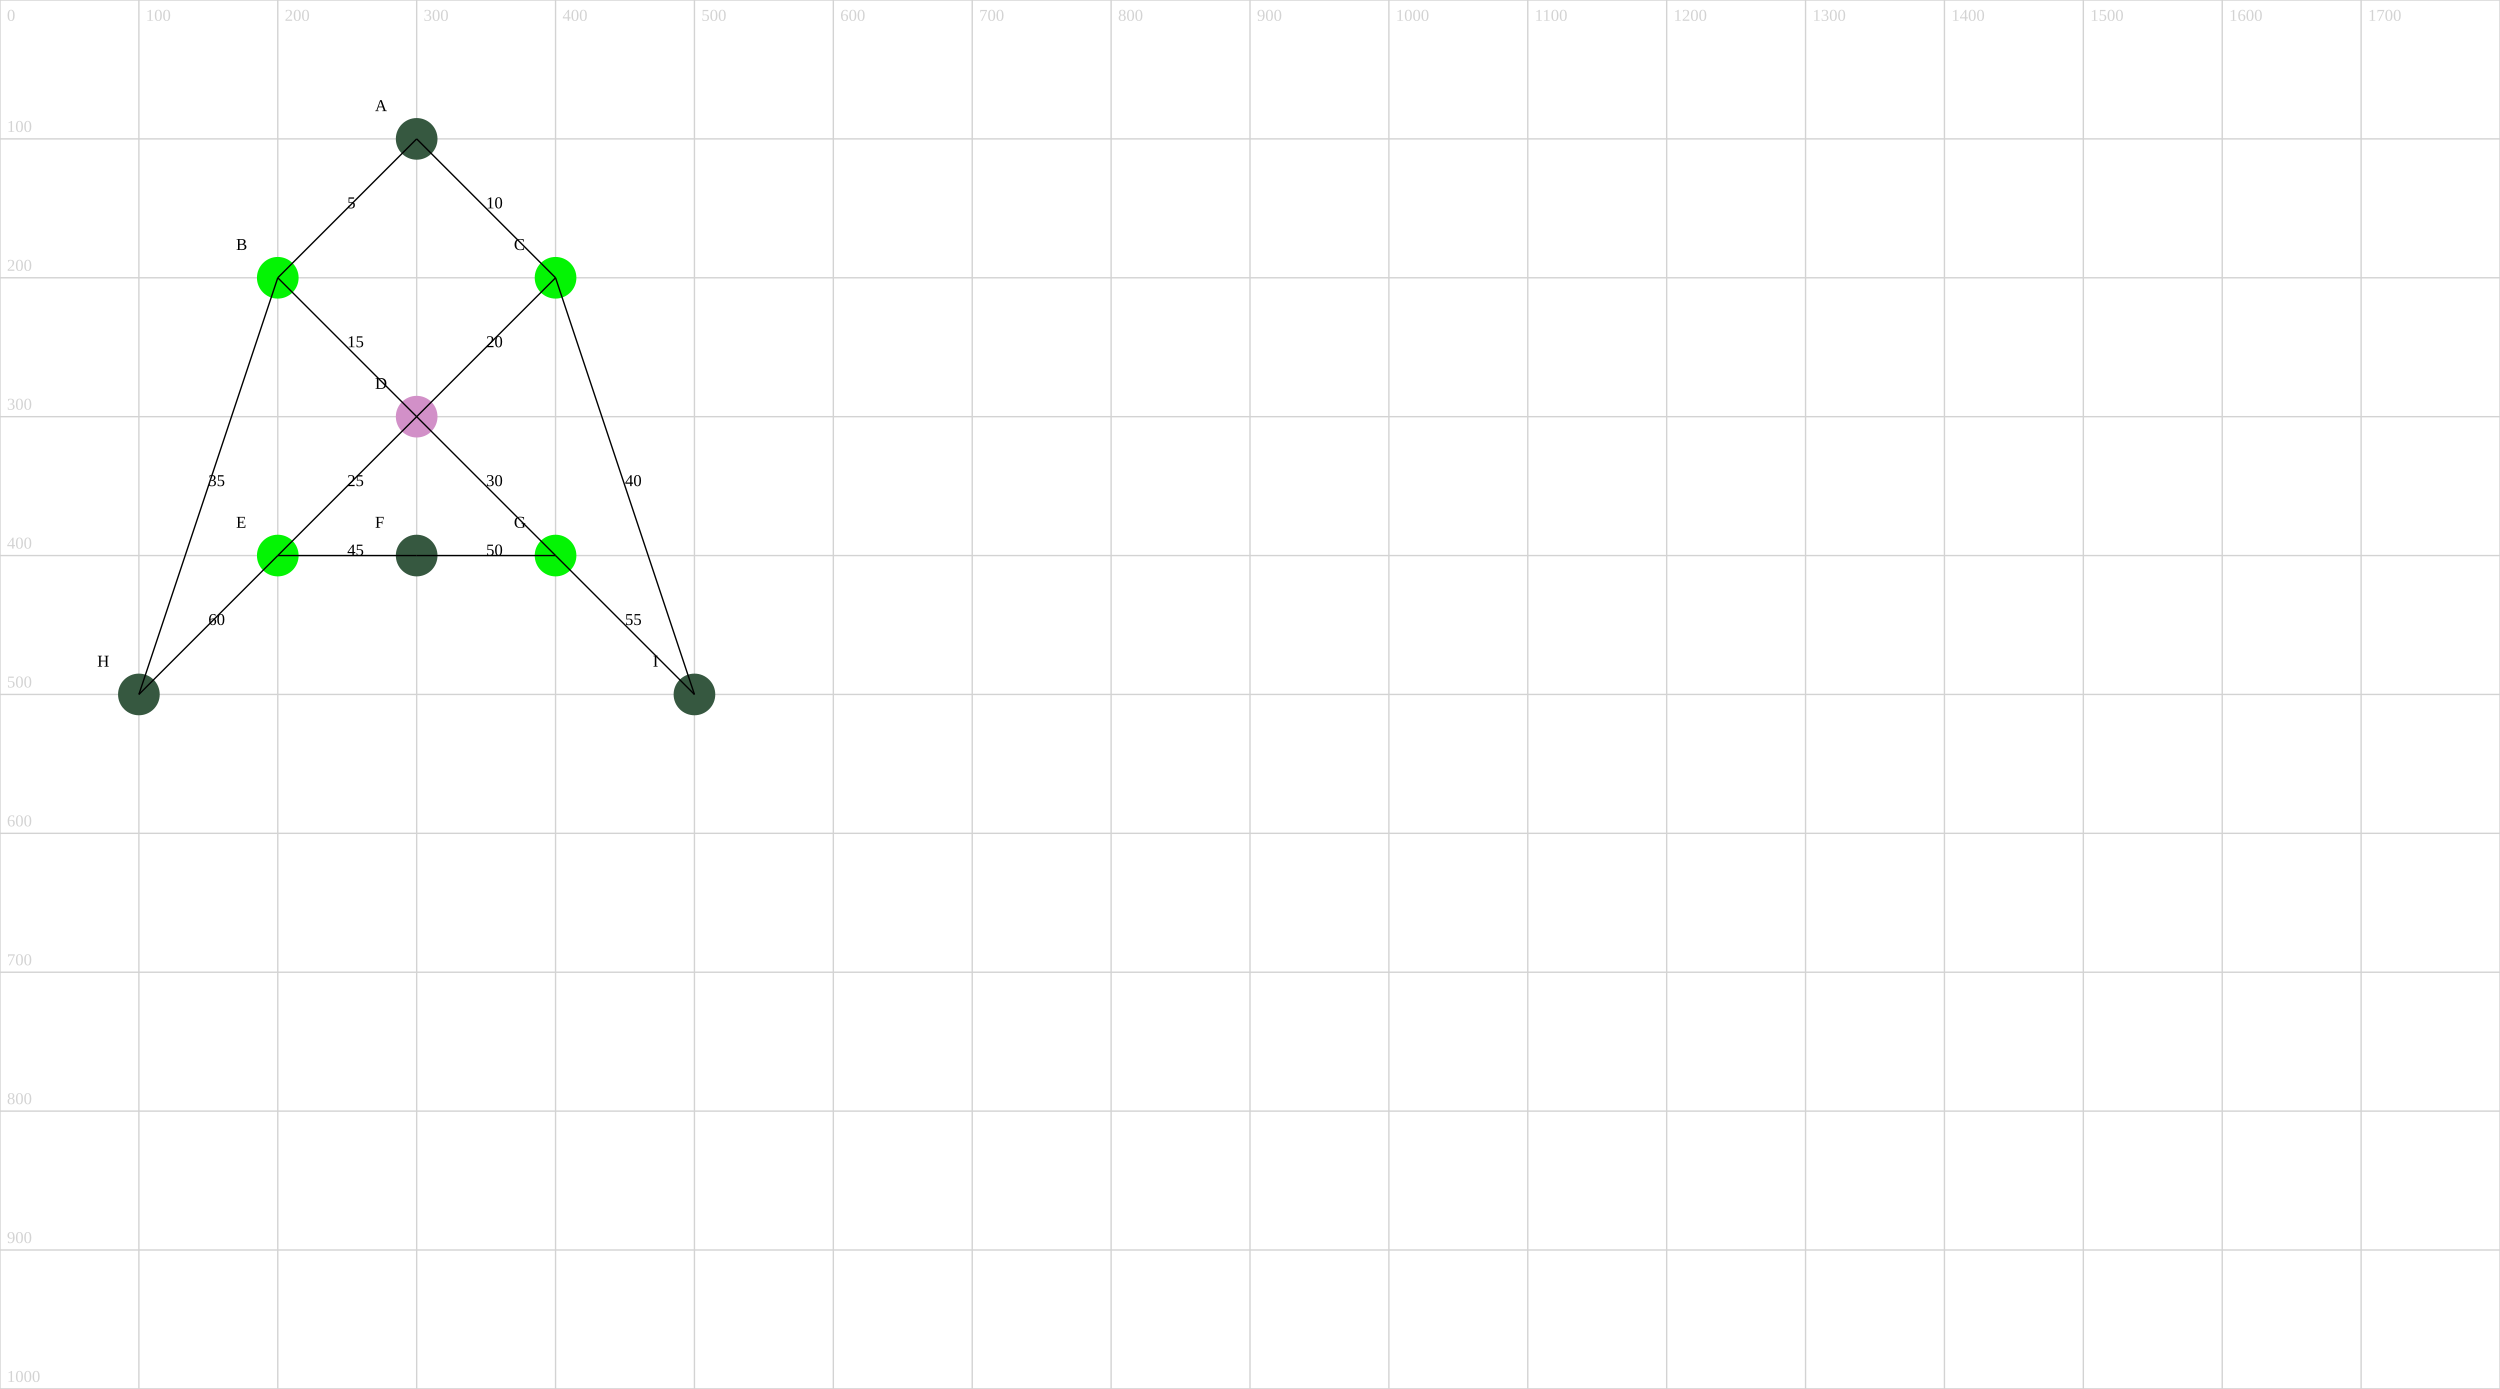
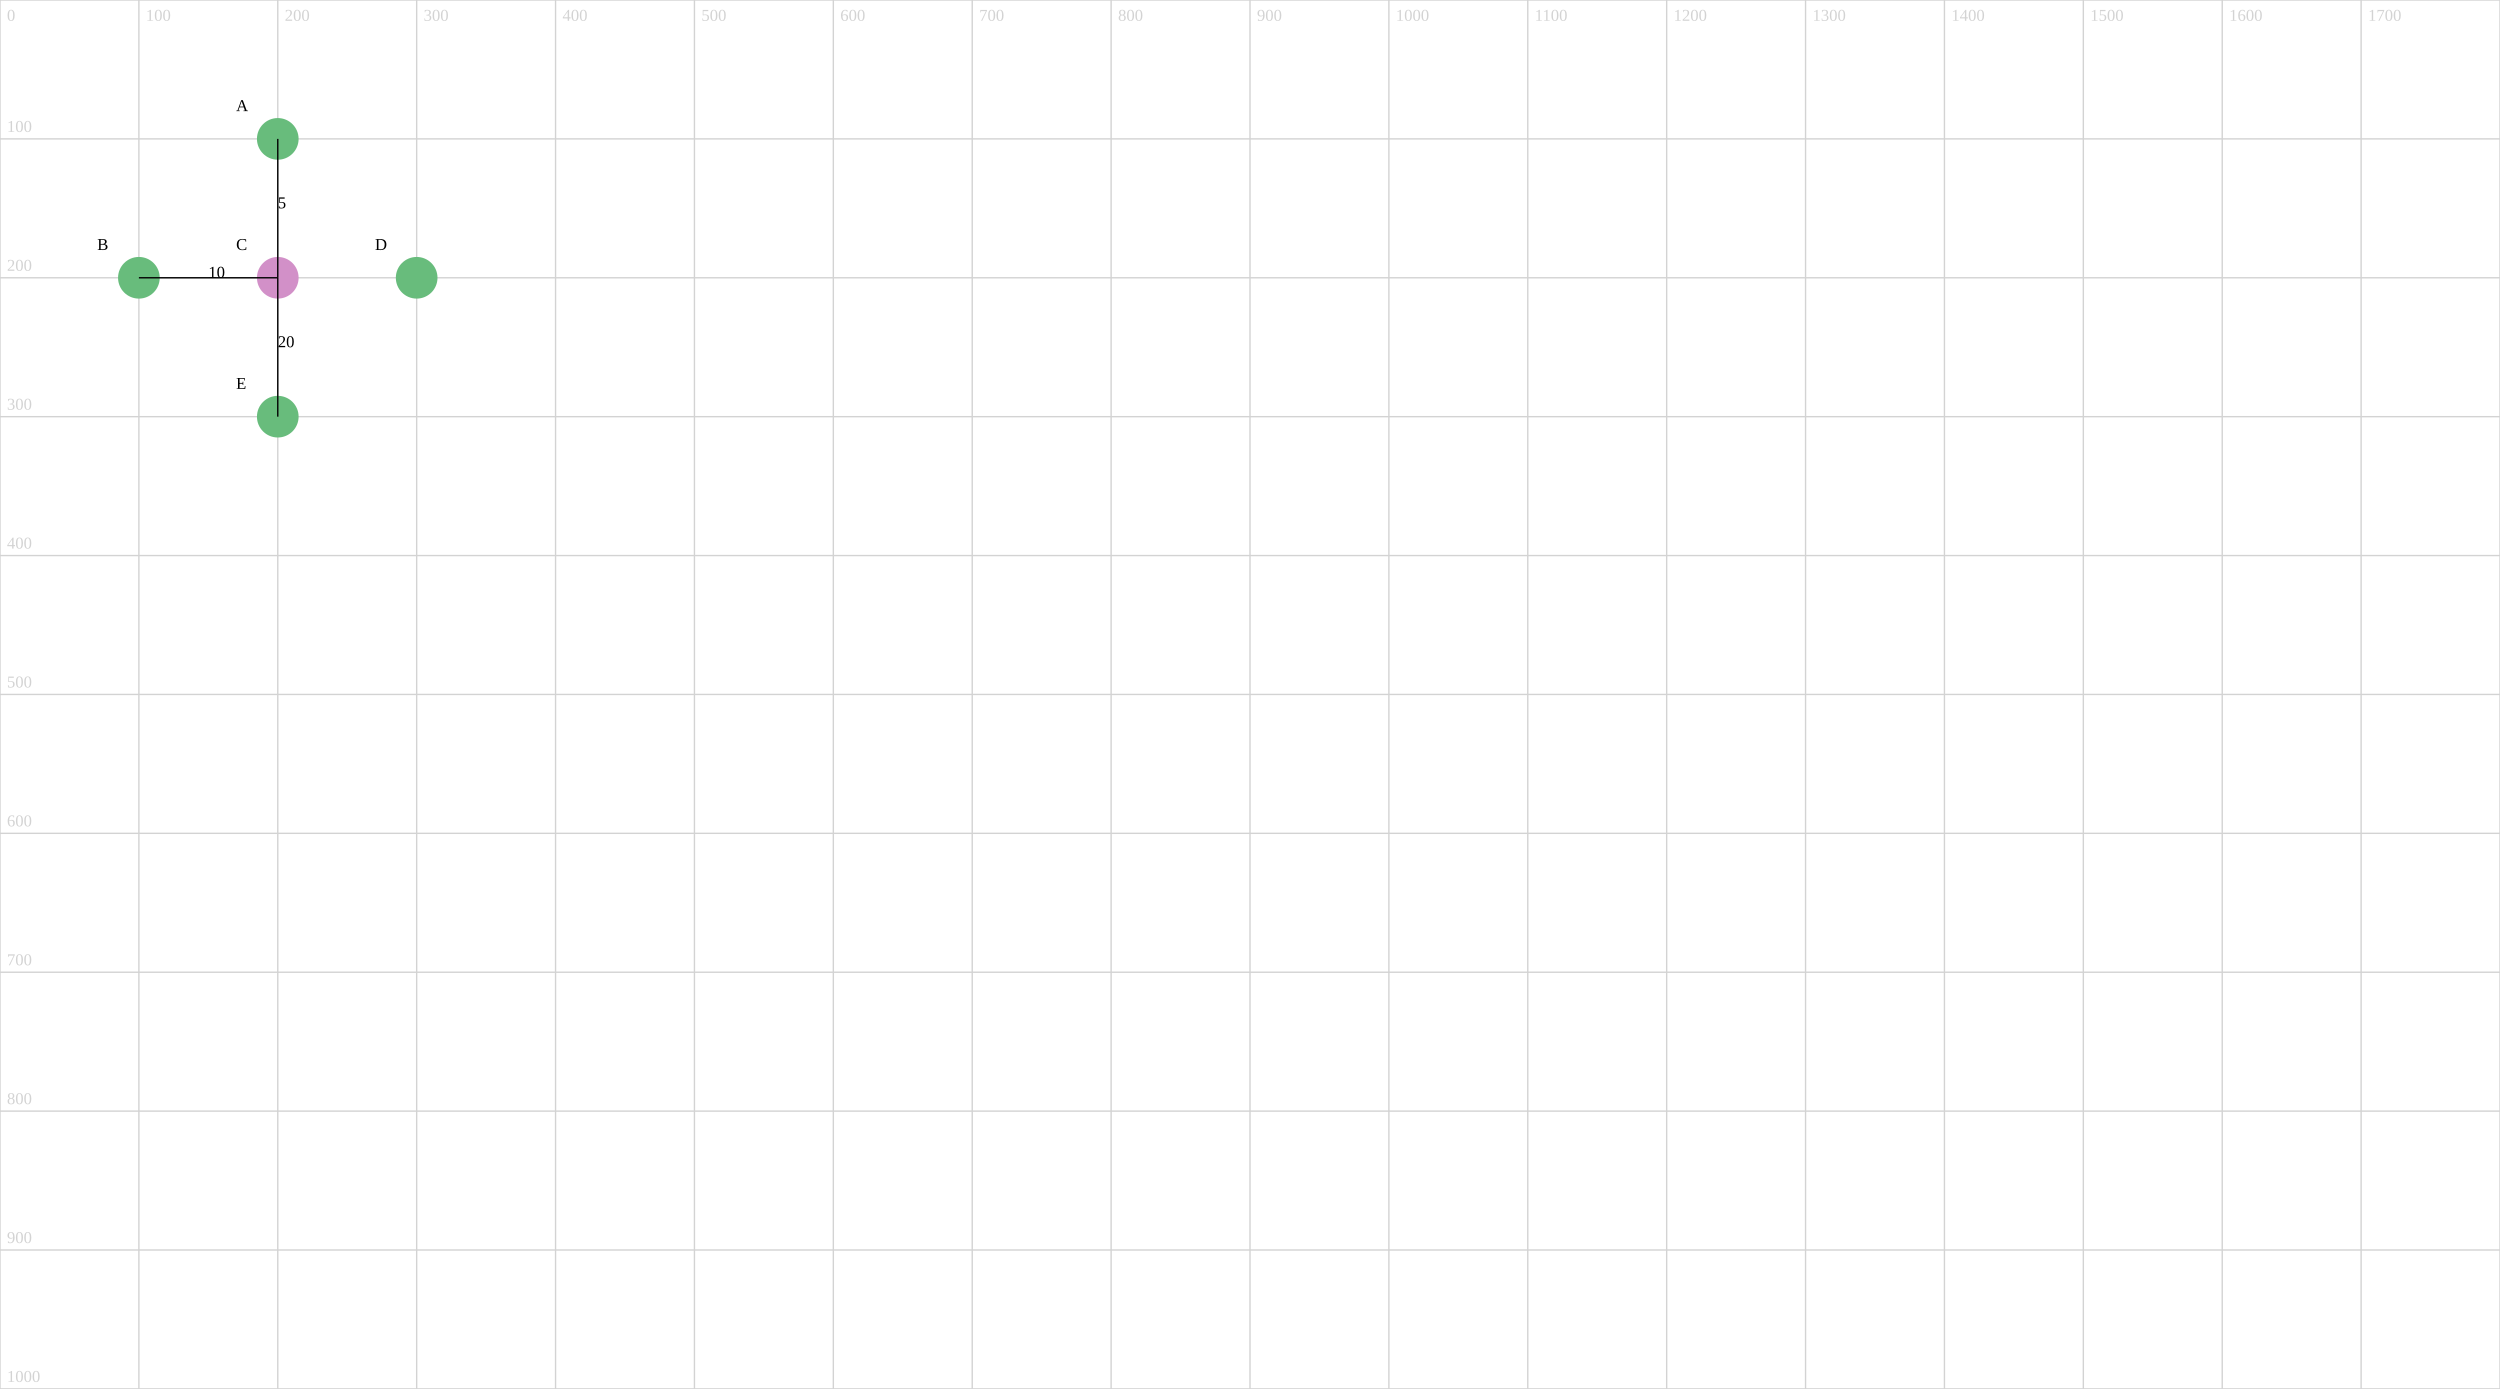
<svg xmlns="http://www.w3.org/2000/svg" version="1.1" width="1800" height="1000">
  <line x1="0" y1="0" x2="1800" y2="0" stroke="lightgrey" />
  <text x="5" y="-5" fill="lightgrey">0</text>
  <line x1="0" y1="100" x2="1800" y2="100" stroke="lightgrey" />
  <text x="5" y="95" fill="lightgrey">100</text>
  <line x1="0" y1="200" x2="1800" y2="200" stroke="lightgrey" />
  <text x="5" y="195" fill="lightgrey">200</text>
  <line x1="0" y1="300" x2="1800" y2="300" stroke="lightgrey" />
  <text x="5" y="295" fill="lightgrey">300</text>
  <line x1="0" y1="400" x2="1800" y2="400" stroke="lightgrey" />
  <text x="5" y="395" fill="lightgrey">400</text>
  <line x1="0" y1="500" x2="1800" y2="500" stroke="lightgrey" />
  <text x="5" y="495" fill="lightgrey">500</text>
  <line x1="0" y1="600" x2="1800" y2="600" stroke="lightgrey" />
  <text x="5" y="595" fill="lightgrey">600</text>
  <line x1="0" y1="700" x2="1800" y2="700" stroke="lightgrey" />
  <text x="5" y="695" fill="lightgrey">700</text>
  <line x1="0" y1="800" x2="1800" y2="800" stroke="lightgrey" />
  <text x="5" y="795" fill="lightgrey">800</text>
  <line x1="0" y1="900" x2="1800" y2="900" stroke="lightgrey" />
  <text x="5" y="895" fill="lightgrey">900</text>
  <line x1="0" y1="1000" x2="1800" y2="1000" stroke="lightgrey" />
  <text x="5" y="995" fill="lightgrey">1000</text>
  <line x1="0" y1="0" x2="0" y2="1000" stroke="lightgrey" />
  <text x="5" y="15" fill="lightgrey">0</text>
  <line x1="100" y1="0" x2="100" y2="1000" stroke="lightgrey" />
  <text x="105" y="15" fill="lightgrey">100</text>
  <line x1="200" y1="0" x2="200" y2="1000" stroke="lightgrey" />
  <text x="205" y="15" fill="lightgrey">200</text>
  <line x1="300" y1="0" x2="300" y2="1000" stroke="lightgrey" />
  <text x="305" y="15" fill="lightgrey">300</text>
  <line x1="400" y1="0" x2="400" y2="1000" stroke="lightgrey" />
  <text x="405" y="15" fill="lightgrey">400</text>
  <line x1="500" y1="0" x2="500" y2="1000" stroke="lightgrey" />
  <text x="505" y="15" fill="lightgrey">500</text>
  <line x1="600" y1="0" x2="600" y2="1000" stroke="lightgrey" />
  <text x="605" y="15" fill="lightgrey">600</text>
  <line x1="700" y1="0" x2="700" y2="1000" stroke="lightgrey" />
  <text x="705" y="15" fill="lightgrey">700</text>
  <line x1="800" y1="0" x2="800" y2="1000" stroke="lightgrey" />
  <text x="805" y="15" fill="lightgrey">800</text>
  <line x1="900" y1="0" x2="900" y2="1000" stroke="lightgrey" />
  <text x="905" y="15" fill="lightgrey">900</text>
  <line x1="1000" y1="0" x2="1000" y2="1000" stroke="lightgrey" />
  <text x="1005" y="15" fill="lightgrey">1000</text>
  <line x1="1100" y1="0" x2="1100" y2="1000" stroke="lightgrey" />
  <text x="1105" y="15" fill="lightgrey">1100</text>
  <line x1="1200" y1="0" x2="1200" y2="1000" stroke="lightgrey" />
  <text x="1205" y="15" fill="lightgrey">1200</text>
  <line x1="1300" y1="0" x2="1300" y2="1000" stroke="lightgrey" />
  <text x="1305" y="15" fill="lightgrey">1300</text>
  <line x1="1400" y1="0" x2="1400" y2="1000" stroke="lightgrey" />
  <text x="1405" y="15" fill="lightgrey">1400</text>
  <line x1="1500" y1="0" x2="1500" y2="1000" stroke="lightgrey" />
  <text x="1505" y="15" fill="lightgrey">1500</text>
  <line x1="1600" y1="0" x2="1600" y2="1000" stroke="lightgrey" />
  <text x="1605" y="15" fill="lightgrey">1600</text>
  <line x1="1700" y1="0" x2="1700" y2="1000" stroke="lightgrey" />
  <text x="1705" y="15" fill="lightgrey">1700</text>
  <line x1="1800" y1="0" x2="1800" y2="1000" stroke="lightgrey" />
  <text x="1805" y="15" fill="lightgrey">1800</text>
-   <circle cx="300" cy="100" r="15" fill="rgb(54,88,64)" />
-   <text x="270" y="80" fill="rgb(0,0,0)">A</text>
-   <circle cx="200" cy="200" r="15" fill="rgb(4,244,4)" />
-   <text x="170" y="180" fill="rgb(0,0,0)">B</text>
-   <circle cx="400" cy="200" r="15" fill="rgb(4,244,4)" />
-   <text x="370" y="180" fill="rgb(0,0,0)">C</text>
-   <circle cx="300" cy="300" r="15" fill="rgb(210,144,200)" />
-   <text x="270" y="280" fill="rgb(0,0,0)">D</text>
-   <circle cx="200" cy="400" r="15" fill="rgb(4,244,4)" />
-   <text x="170" y="380" fill="rgb(0,0,0)">E</text>
-   <circle cx="300" cy="400" r="15" fill="rgb(54,88,64)" />
-   <text x="270" y="380" fill="rgb(0,0,0)">F</text>
-   <circle cx="400" cy="400" r="15" fill="rgb(4,244,4)" />
-   <text x="370" y="380" fill="rgb(0,0,0)">G</text>
-   <circle cx="100" cy="500" r="15" fill="rgb(54,88,64)" />
-   <text x="70" y="480" fill="rgb(0,0,0)">H</text>
-   <circle cx="500" cy="500" r="15" fill="rgb(54,88,64)" />
-   <text x="470" y="480" fill="rgb(0,0,0)">I</text>
-   <line x1="300" y1="100" x2="200" y2="200" stroke="rgb(0,0,0)" />
-   <text x="250" y="150" fill="rgb(0,0,0)">5</text>
-   <line x1="300" y1="100" x2="400" y2="200" stroke="rgb(0,0,0)" />
-   <text x="350" y="150" fill="rgb(0,0,0)">10</text>
-   <line x1="200" y1="200" x2="300" y2="300" stroke="rgb(0,0,0)" />
-   <text x="250" y="250" fill="rgb(0,0,0)">15</text>
-   <line x1="400" y1="200" x2="300" y2="300" stroke="rgb(0,0,0)" />
-   <text x="350" y="250" fill="rgb(0,0,0)">20</text>
-   <line x1="300" y1="300" x2="200" y2="400" stroke="rgb(0,0,0)" />
-   <text x="250" y="350" fill="rgb(0,0,0)">25</text>
-   <line x1="300" y1="300" x2="400" y2="400" stroke="rgb(0,0,0)" />
-   <text x="350" y="350" fill="rgb(0,0,0)">30</text>
-   <line x1="200" y1="200" x2="100" y2="500" stroke="rgb(0,0,0)" />
-   <text x="150" y="350" fill="rgb(0,0,0)">35</text>
-   <line x1="400" y1="200" x2="500" y2="500" stroke="rgb(0,0,0)" />
-   <text x="450" y="350" fill="rgb(0,0,0)">40</text>
-   <line x1="200" y1="400" x2="300" y2="400" stroke="rgb(0,0,0)" />
-   <text x="250" y="400" fill="rgb(0,0,0)">45</text>
-   <line x1="300" y1="400" x2="400" y2="400" stroke="rgb(0,0,0)" />
-   <text x="350" y="400" fill="rgb(0,0,0)">50</text>
-   <line x1="400" y1="400" x2="500" y2="500" stroke="rgb(0,0,0)" />
-   <text x="450" y="450" fill="rgb(0,0,0)">55</text>
-   <line x1="200" y1="400" x2="100" y2="500" stroke="rgb(0,0,0)" />
-   <text x="150" y="450" fill="rgb(0,0,0)">60</text>
+   <circle cx="200" cy="100" r="15" fill="rgb(104,188,124)" />
+   <text x="170" y="80" fill="rgb(0,0,0)">A</text>
+   <circle cx="100" cy="200" r="15" fill="rgb(104,188,124)" />
+   <text x="70" y="180" fill="rgb(0,0,0)">B</text>
+   <circle cx="200" cy="200" r="15" fill="rgb(210,144,200)" />
+   <text x="170" y="180" fill="rgb(0,0,0)">C</text>
+   <circle cx="300" cy="200" r="15" fill="rgb(104,188,124)" />
+   <text x="270" y="180" fill="rgb(0,0,0)">D</text>
+   <circle cx="200" cy="300" r="15" fill="rgb(104,188,124)" />
+   <text x="170" y="280" fill="rgb(0,0,0)">E</text>
+   <line x1="200" y1="100" x2="200" y2="200" stroke="rgb(0,0,0)" />
+   <text x="200" y="150" fill="rgb(0,0,0)">5</text>
+   <line x1="100" y1="200" x2="200" y2="200" stroke="rgb(0,0,0)" />
+   <text x="150" y="200" fill="rgb(0,0,0)">10</text>
+   <line x1="200" y1="200" x2="200" y2="300" stroke="rgb(0,0,0)" />
+   <text x="200" y="250" fill="rgb(0,0,0)">20</text>
</svg>
